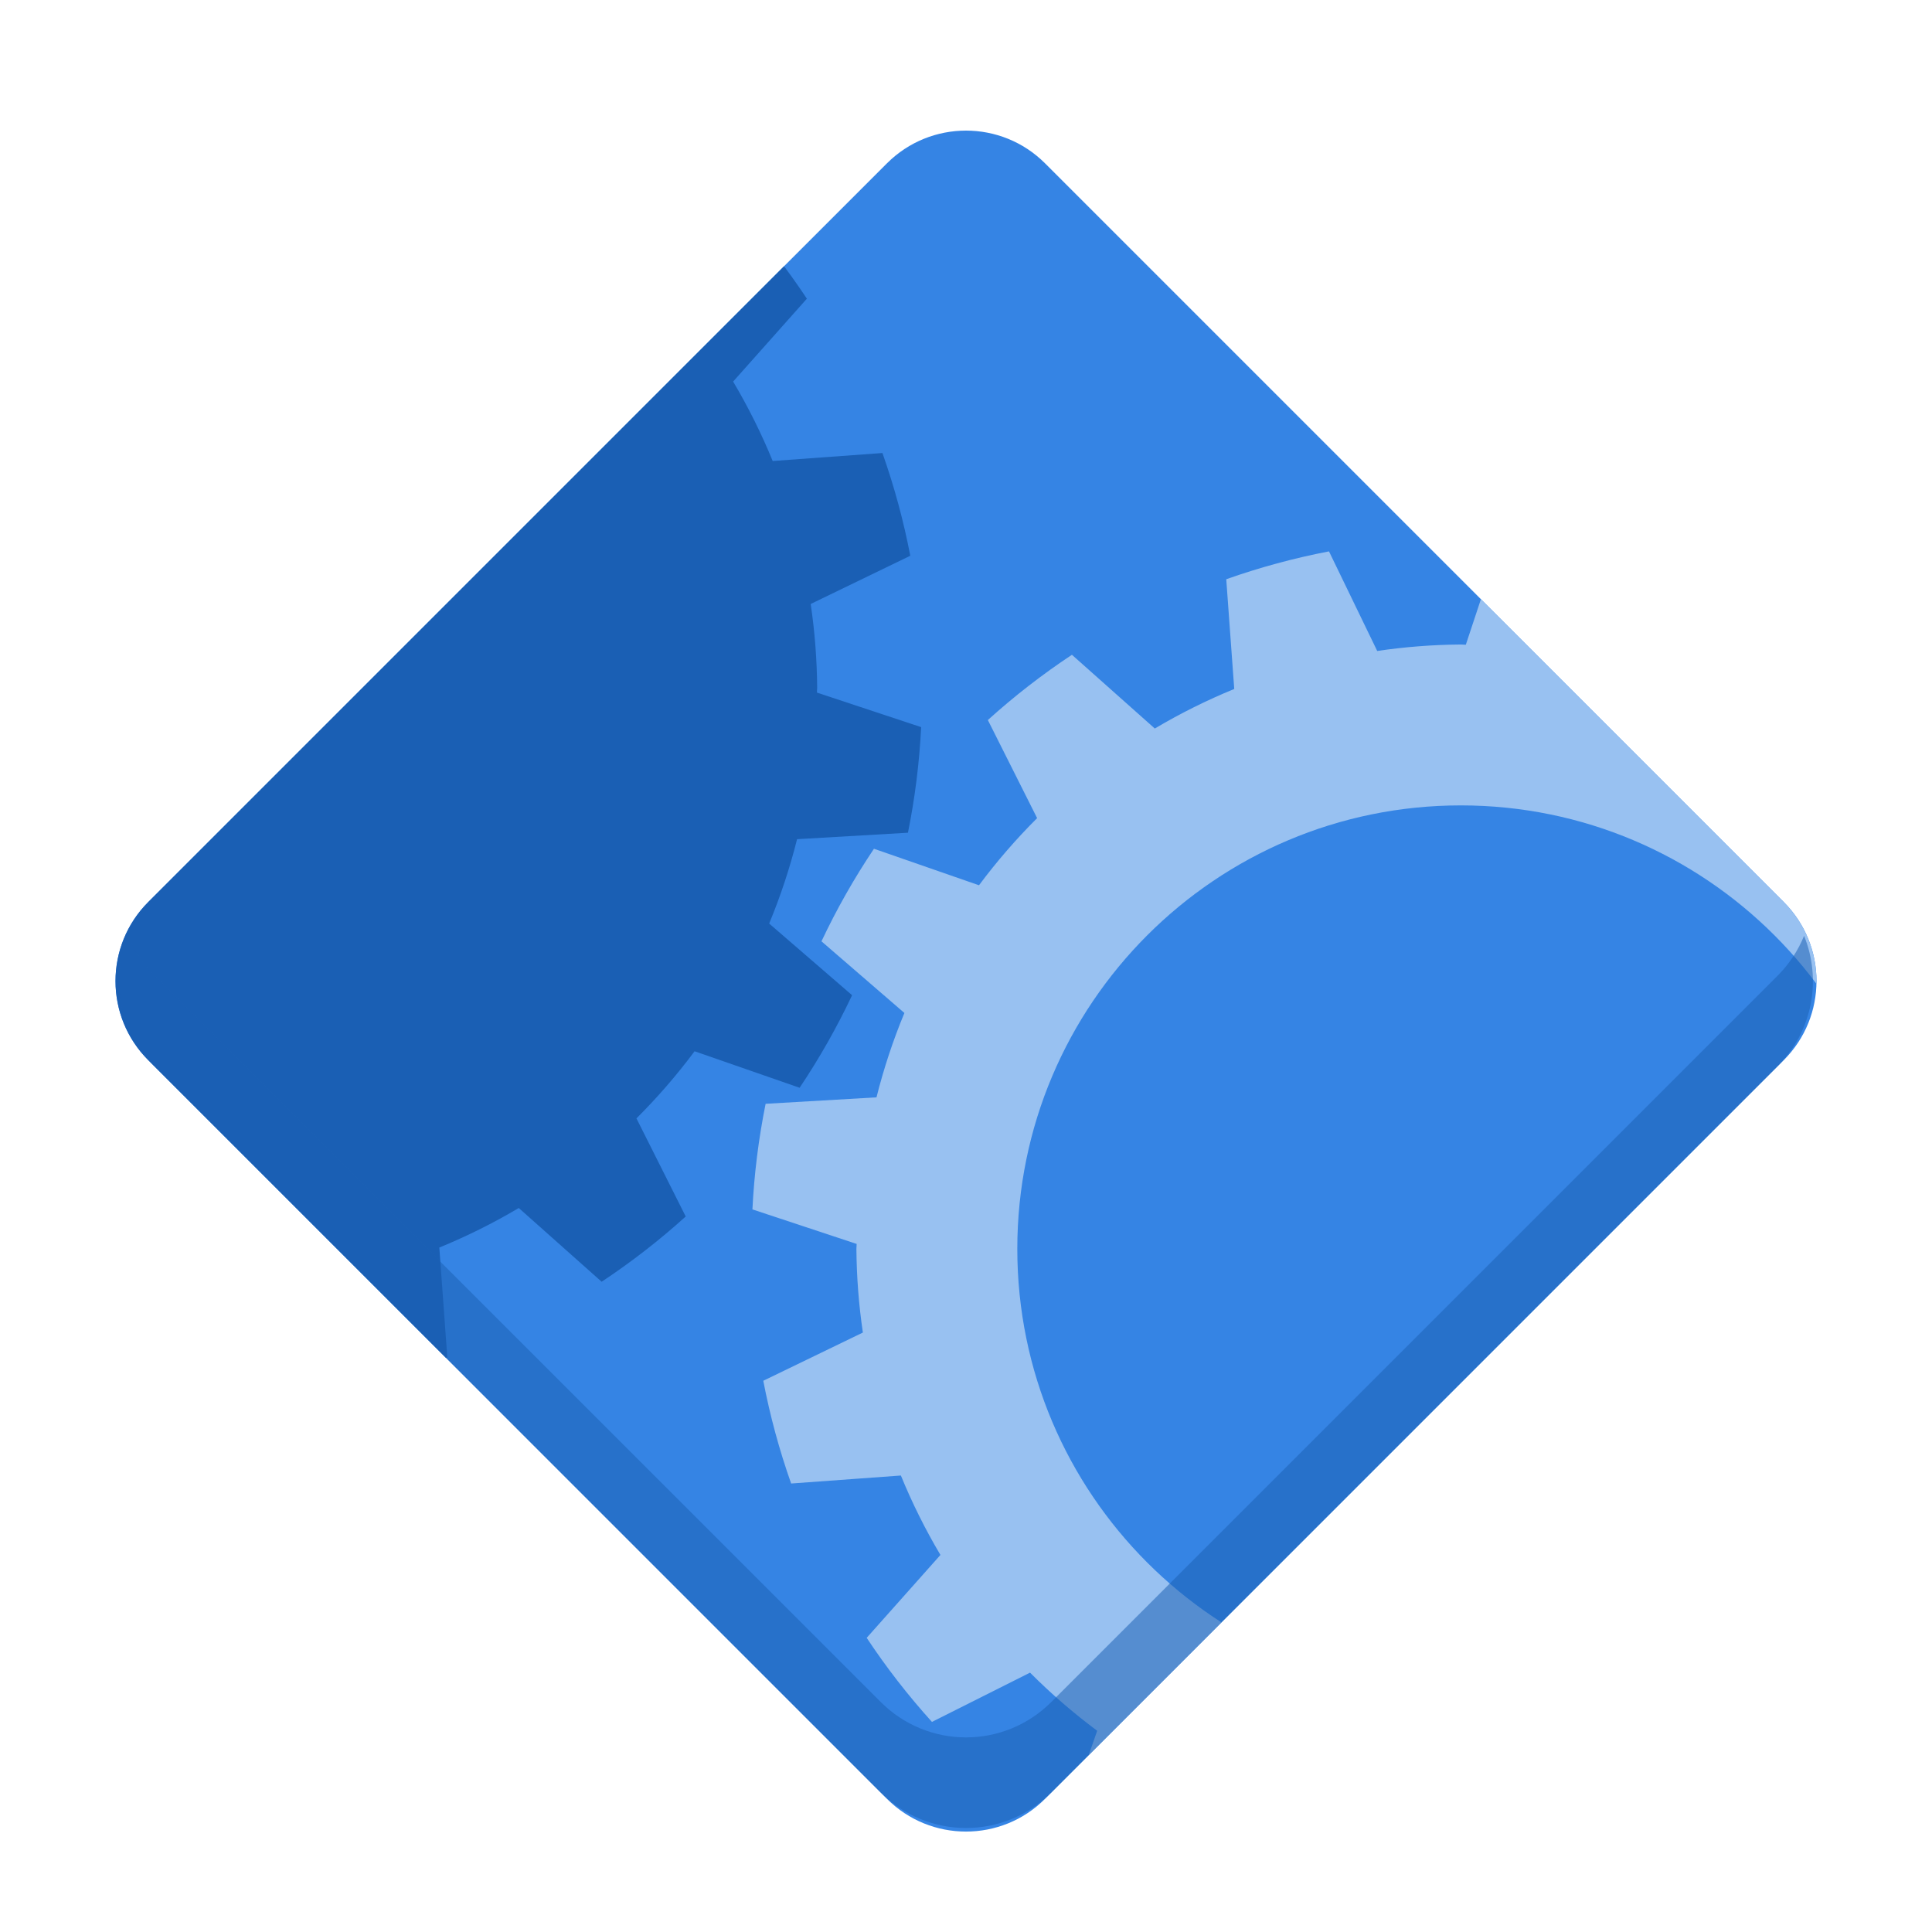
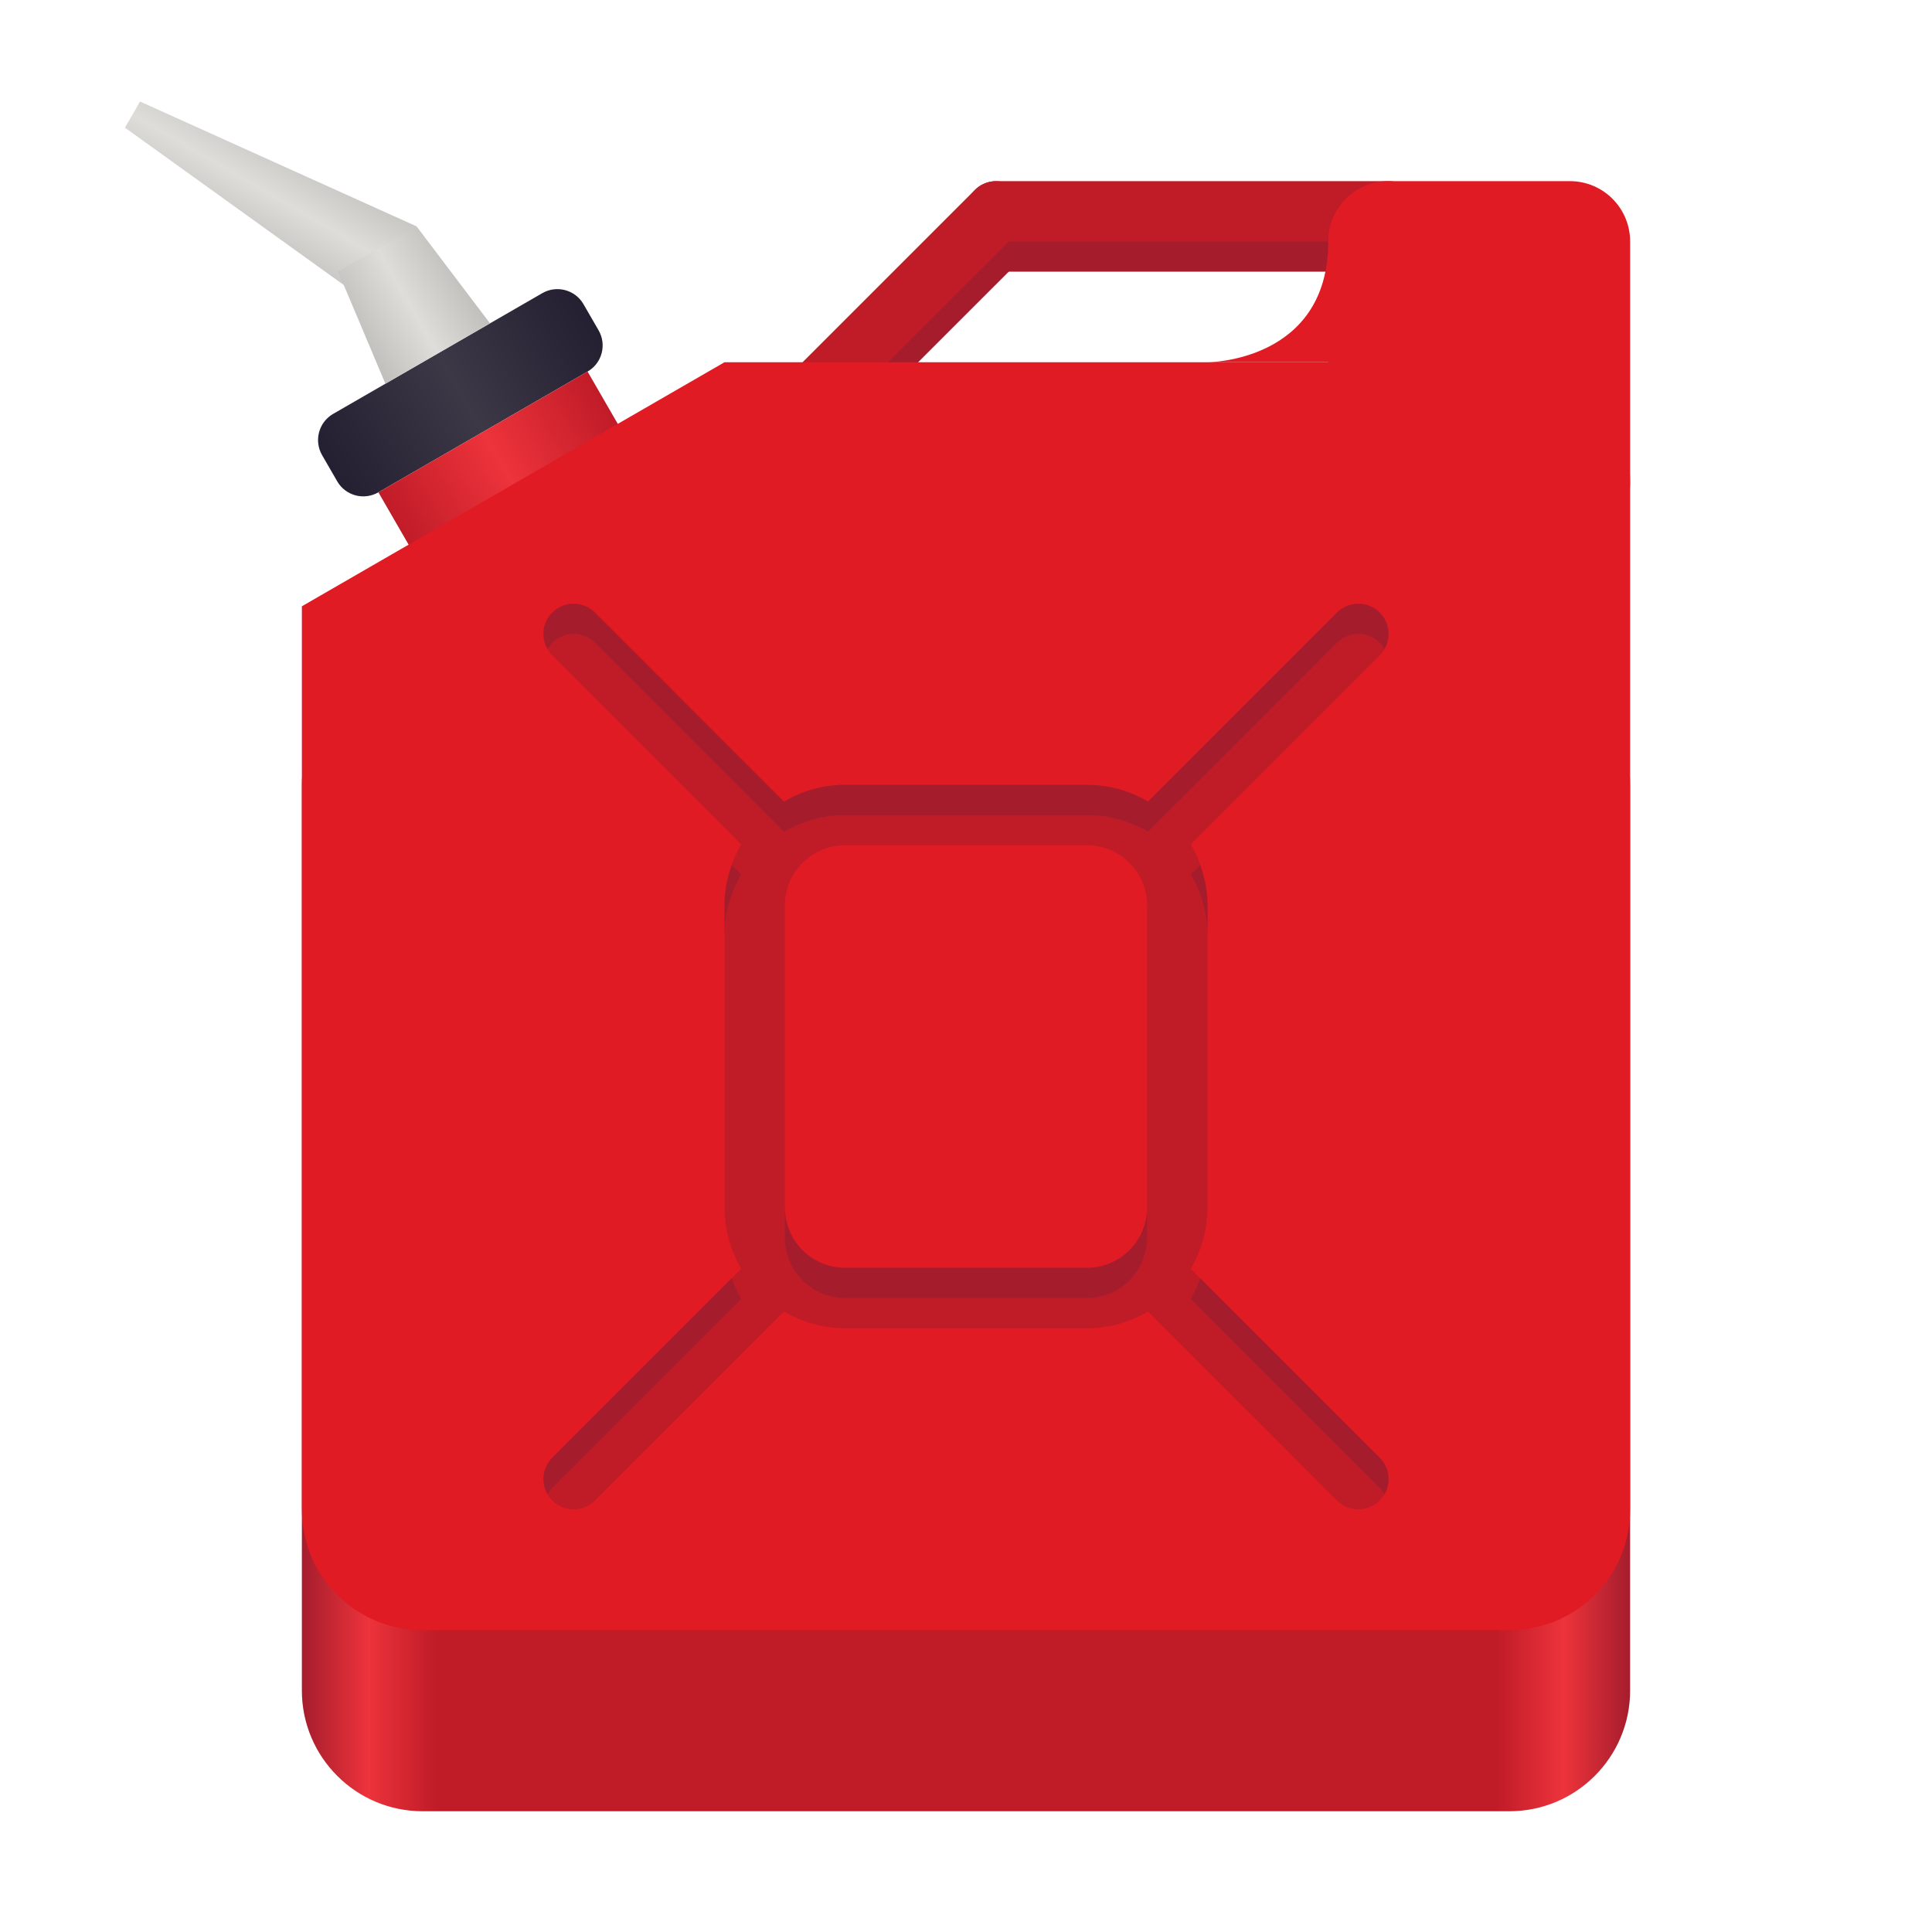
- <svg xmlns="http://www.w3.org/2000/svg" width="33.75mm" height="33.75mm" viewBox="0 0 33.75 33.75" version="1.1" id="svg974">
-   <defs id="defs968">
-     <clipPath clipPathUnits="userSpaceOnUse" id="clipPath18689">
-       <rect clip-path="none" transform="rotate(45)" ry="32" rx="32" y="123.999" x="486.037" height="362.943" width="362.943" id="rect18691" style="display:inline;opacity:1;vector-effect:none;fill:#4a86cf;fill-opacity:1;stroke:none;stroke-width:26.067;stroke-linecap:butt;stroke-linejoin:miter;stroke-miterlimit:4;stroke-dasharray:none;stroke-dashoffset:0;stroke-opacity:1;marker:none;marker-start:none;marker-mid:none;marker-end:none;paint-order:normal;enable-background:new" />
-     </clipPath>
-     <clipPath clipPathUnits="userSpaceOnUse" id="clipPath18689-3">
-       <rect clip-path="none" transform="rotate(45)" ry="32" rx="32" y="123.999" x="486.037" height="362.943" width="362.943" id="rect18691-6" style="display:inline;opacity:1;vector-effect:none;fill:#4a86cf;fill-opacity:1;stroke:none;stroke-width:26.067;stroke-linecap:butt;stroke-linejoin:miter;stroke-miterlimit:4;stroke-dasharray:none;stroke-dashoffset:0;stroke-opacity:1;marker:none;marker-start:none;marker-mid:none;marker-end:none;paint-order:normal;enable-background:new" />
-     </clipPath>
-   </defs>
-   <g id="layer1" transform="translate(-61.81982,-103.944)">
-     <g transform="matrix(0.2636723,0,0,0.2636723,61.81982,-529.397)" style="display:inline;stroke-width:0.25;enable-background:new" id="g1836">
-       <g transform="matrix(0.25,0,0,0.25,0,2295)" id="g18818" style="stroke-width:0.25">
-         <g style="stroke-width:0.27" transform="matrix(0.9260519,0,0,0.9260519,18.93073,50.87633)" id="g18590">
-           <g style="stroke-width:0.27" id="g18681" clip-path="url(#clipPath18689-3)">
-             <rect style="opacity:1;vector-effect:none;fill:#3584e4;fill-opacity:1;stroke:none;stroke-width:8.221;stroke-linecap:butt;stroke-linejoin:miter;stroke-miterlimit:4;stroke-dasharray:none;stroke-dashoffset:0;stroke-opacity:1;marker:none;marker-start:none;marker-mid:none;marker-end:none;paint-order:normal" id="rect18571" width="424" height="424" x="458.337" y="90.642" rx="10.092" ry="10.092" transform="matrix(0.6052817,0.6052817,-0.6052817,0.6052817,33.44063,99.07363)" clip-path="none" />
-             <circle style="opacity:1;vector-effect:none;fill:#f66151;fill-opacity:1;stroke:none;stroke-width:7.037;stroke-linecap:butt;stroke-linejoin:miter;stroke-miterlimit:4;stroke-dasharray:none;stroke-dashoffset:0;stroke-opacity:1;marker:none;marker-start:none;marker-mid:none;marker-end:none;paint-order:normal" id="path18706" cx="0" cy="0" r="0" transform="translate(0,-212)" />
-             <circle style="opacity:1;vector-effect:none;fill:#f66151;fill-opacity:1;stroke:none;stroke-width:7.037;stroke-linecap:butt;stroke-linejoin:miter;stroke-miterlimit:4;stroke-dasharray:none;stroke-dashoffset:0;stroke-opacity:1;marker:none;marker-start:none;marker-mid:none;marker-end:none;paint-order:normal" id="path18708" cx="0" cy="0" r="0" transform="translate(0,-212)" />
-             <path style="display:inline;opacity:1;vector-effect:none;fill:#98c1f1;fill-opacity:1;stroke:none;stroke-width:7.037;stroke-linecap:butt;stroke-linejoin:miter;stroke-miterlimit:4;stroke-dasharray:none;stroke-dashoffset:0;stroke-opacity:1;marker:none;marker-start:none;marker-mid:none;marker-end:none;paint-order:normal;enable-background:new" d="m 408.92,561.918 -9.886,29.829 a 172.971,172.971 0 0 0 -1.427,-0.071 172.971,172.971 0 0 0 -23.929,1.852 l -13.801,-28.501 a 203.293,203.293 0 0 0 -29.401,7.972 l 2.286,31.405 a 172.971,172.971 0 0 0 -22.732,11.319 l -23.718,-21.103 a 203.293,203.293 0 0 0 -24.059,18.674 l 14.099,28.073 a 172.971,172.971 0 0 0 -16.636,19.211 l -30.058,-10.448 a 203.293,203.293 0 0 0 -15.017,26.488 l 23.73,20.507 a 172.971,172.971 0 0 0 -7.985,24.143 l -31.73,1.849 a 203.293,203.293 0 0 0 -3.778,30.217 l 29.829,9.886 a 172.971,172.971 0 0 0 -0.071,1.427 172.971,172.971 0 0 0 1.852,23.929 l -28.501,13.801 a 203.293,203.293 0 0 0 7.972,29.401 l 31.405,-2.286 a 172.971,172.971 0 0 0 11.319,22.732 l -21.103,23.718 a 203.293,203.293 0 0 0 18.674,24.059 l 28.073,-14.099 a 172.971,172.971 0 0 0 19.211,16.636 l -10.448,30.058 a 203.293,203.293 0 0 0 26.488,15.017 l 20.507,-23.73 a 172.971,172.971 0 0 0 24.143,7.985 l 1.849,31.73 a 203.293,203.293 0 0 0 30.217,3.778 l 9.886,-29.829 a 172.971,172.971 0 0 0 1.427,0.071 172.971,172.971 0 0 0 23.929,-1.852 l 13.801,28.501 a 203.293,203.293 0 0 0 29.401,-7.972 l -2.286,-31.405 a 172.971,172.971 0 0 0 22.732,-11.319 l 23.718,21.103 A 203.293,203.293 0 0 0 532.96,916 l -14.099,-28.073 a 172.971,172.971 0 0 0 16.636,-19.211 l 30.058,10.448 a 203.293,203.293 0 0 0 15.017,-26.488 l -23.73,-20.507 a 172.971,172.971 0 0 0 7.985,-24.143 l 31.73,-1.849 a 203.293,203.293 0 0 0 3.778,-30.217 l -29.829,-9.886 a 172.971,172.971 0 0 0 0.071,-1.427 172.971,172.971 0 0 0 -1.852,-23.929 l 28.501,-13.801 a 203.293,203.293 0 0 0 -7.972,-29.401 l -31.405,2.286 a 172.971,172.971 0 0 0 -11.319,-22.732 l 21.103,-23.718 a 203.293,203.293 0 0 0 -18.674,-24.059 l -28.073,14.099 a 172.971,172.971 0 0 0 -19.211,-16.636 l 10.448,-30.058 A 203.293,203.293 0 0 0 485.636,581.681 l -20.507,23.73 a 172.971,172.971 0 0 0 -24.143,-7.985 l -1.849,-31.73 a 203.293,203.293 0 0 0 -30.217,-3.778 z M 397.607,637.722 A 126.926,126.926 0 0 1 524.532,764.647 126.926,126.926 0 0 1 397.607,891.572 126.926,126.926 0 0 1 270.682,764.647 126.926,126.926 0 0 1 397.607,637.722 Z" id="path18717-4" />
-             <path id="path18758" d="m 51.748,401.284 -9.886,29.829 c -0.476,-0.026 -0.951,-0.05 -1.427,-0.071 -8.01,0.062 -16.005,0.681 -23.929,1.852 L 2.706,404.392 c -9.986,1.918 -19.814,4.583 -29.401,7.972 l 2.286,31.405 c -7.844,3.211 -15.442,6.994 -22.732,11.319 l -23.718,-21.103 c -8.475,5.614 -16.518,11.857 -24.059,18.674 l 14.099,28.073 c -6.009,5.987 -11.569,12.408 -16.636,19.211 l -30.058,-10.448 c -5.661,8.442 -10.68,17.296 -15.017,26.488 l 23.73,20.507 c -3.25,7.841 -5.919,15.91 -7.985,24.143 l -31.73,1.849 c -2.013,9.964 -3.276,20.064 -3.778,30.217 l 29.829,9.886 c -0.026,0.476 -0.05,0.951 -0.071,1.427 0.062,8.01 0.681,16.005 1.852,23.929 l -28.501,13.801 c 1.918,9.986 4.583,19.814 7.972,29.401 l 31.405,-2.286 c 3.211,7.844 6.994,15.442 11.319,22.732 l -21.103,23.718 c 5.614,8.475 11.857,16.518 18.674,24.059 l 28.073,-14.099 c 5.987,6.009 12.408,11.569 19.211,16.636 l -10.448,30.058 c 8.442,5.661 17.296,10.68 26.488,15.017 l 20.507,-23.73 c 7.841,3.25 15.91,5.919 24.143,7.985 l 1.849,31.73 c 9.964,2.013 20.064,3.276 30.217,3.778 l 9.886,-29.829 c 0.476,0.026 0.951,0.05 1.427,0.071 8.01,-0.062 16.005,-0.681 23.929,-1.852 l 13.801,28.501 c 9.986,-1.918 19.814,-4.583 29.401,-7.972 l -2.286,-31.405 c 7.844,-3.211 15.442,-6.994 22.732,-11.319 l 23.718,21.103 c 8.475,-5.614 16.518,-11.857 24.059,-18.674 l -14.099,-28.073 c 6.009,-5.987 11.569,-12.408 16.636,-19.211 l 30.058,10.448 c 5.661,-8.442 10.68,-17.296 15.017,-26.488 l -23.73,-20.507 c 3.25,-7.841 5.919,-15.91 7.985,-24.143 l 31.73,-1.849 c 2.013,-9.964 3.276,-20.064 3.778,-30.217 l -29.829,-9.886 c 0.026,-0.476 0.05,-0.951 0.071,-1.427 -0.062,-8.01 -0.681,-16.005 -1.852,-23.929 l 28.501,-13.801 c -1.918,-9.986 -4.583,-19.814 -7.972,-29.401 l -31.405,2.286 c -3.211,-7.844 -6.994,-15.442 -11.319,-22.732 l 21.103,-23.718 c -5.614,-8.475 -11.857,-16.518 -18.674,-24.059 l -28.073,14.099 c -5.987,-6.009 -12.408,-11.569 -19.211,-16.636 l 10.448,-30.058 c -8.442,-5.661 -17.296,-10.68 -26.488,-15.017 l -20.507,23.73 c -7.841,-3.25 -15.91,-5.919 -24.143,-7.985 l -1.849,-31.73 c -9.964,-2.013 -20.064,-3.276 -30.217,-3.778 z" style="display:inline;opacity:1;vector-effect:none;fill:#1a5fb4;fill-opacity:1;stroke:none;stroke-width:7.037;stroke-linecap:butt;stroke-linejoin:miter;stroke-miterlimit:4;stroke-dasharray:none;stroke-dashoffset:0;stroke-opacity:1;marker:none;marker-start:none;marker-mid:none;marker-end:none;paint-order:normal;enable-background:new" />
-           </g>
-         </g>
-         <path style="display:inline;opacity:0.534;vector-effect:none;fill:#1a5fb4;fill-opacity:1;stroke:none;stroke-width:1.629;stroke-linecap:butt;stroke-linejoin:miter;stroke-miterlimit:4;stroke-dasharray:none;stroke-dashoffset:0;stroke-opacity:1;marker:none;marker-start:none;marker-mid:none;marker-end:none;paint-order:normal;enable-background:new" clip-path="none" d="m 8.477,2676 c -1.171,2.887 -0.583,6.308 1.766,8.656 l 48.102,48.102 c 3.134,3.134 8.179,3.134 11.312,0 l 48.102,-48.102 c 2.348,-2.348 2.937,-5.77 1.766,-8.656 -0.392,0.966 -0.98,1.871 -1.766,2.656 l -48.102,48.102 c -3.134,3.134 -8.179,3.134 -11.312,0 L 10.242,2678.656 C 9.457,2677.871 8.868,2676.965 8.477,2676 Z" transform="matrix(4,0,0,4,0,-10028)" id="rect18571-6" />
-       </g>
-       <rect y="2402" x="-1.5000001e-06" height="128" width="128" id="rect9125-7-2" style="display:inline;opacity:1;vector-effect:none;fill:none;fill-opacity:1;stroke:none;stroke-width:1.25;stroke-linecap:butt;stroke-linejoin:miter;stroke-miterlimit:4;stroke-dasharray:none;stroke-dashoffset:0;stroke-opacity:1;marker:none;marker-start:none;marker-mid:none;marker-end:none;paint-order:normal;enable-background:new" />
-     </g>
-   </g>
+ <svg xmlns="http://www.w3.org/2000/svg" xmlns:xlink="http://www.w3.org/1999/xlink" height="128px" viewBox="0 0 128 128" width="128px">
+   <linearGradient id="a" gradientTransform="matrix(0.866025 -0.5 0.5 0.866025 0.572261 -171.0334)" gradientUnits="userSpaceOnUse" x1="-82.609" x2="-62.609" y1="185.618" y2="185.618">
+     <stop offset="0" stop-color="#241f31" />
+     <stop offset="0.5" stop-color="#3d3846" />
+     <stop offset="1" stop-color="#241f31" />
+   </linearGradient>
+   <linearGradient id="b" gradientTransform="matrix(0.196428 0 0 0.342105 2.597287 273.7399)" gradientUnits="userSpaceOnUse" x1="88.596" x2="536.596" y1="-449.394" y2="-449.394">
+     <stop offset="0" stop-color="#a51d2d" />
+     <stop offset="0.05" stop-color="#ed333b" />
+     <stop offset="0.1" stop-color="#c01c28" />
+     <stop offset="0.9" stop-color="#c01c28" />
+     <stop offset="0.95" stop-color="#ed333b" />
+     <stop offset="1" stop-color="#a51d2d" />
+   </linearGradient>
+   <linearGradient id="c" gradientTransform="matrix(0.866025 -0.5 0.4 0.69282 19.43405 -138.3638)" gradientUnits="userSpaceOnUse" x1="-80.609" x2="-64.609" y1="193.618" y2="193.618">
+     <stop offset="0" stop-color="#c01c28" />
+     <stop offset="0.5" stop-color="#ed333b" />
+     <stop offset="1" stop-color="#c01c28" />
+   </linearGradient>
+   <linearGradient id="d" gradientUnits="userSpaceOnUse">
+     <stop offset="0" stop-color="#c0bfbc" />
+     <stop offset="0.5" stop-color="#deddda" />
+     <stop offset="1" stop-color="#c0bfbc" />
+   </linearGradient>
+   <linearGradient id="e" gradientTransform="matrix(0.5 -0.866025 0.866025 0.5 -140.5711 -101.7279)" x1="-24" x2="-16" xlink:href="#d" y1="200" y2="200" />
+   <linearGradient id="f" gradientTransform="matrix(0.866025 -0.5 0.5 0.866025 -55.67949 -163.2464)" x1="-24" x2="-16" xlink:href="#d" y1="200" y2="200" />
+   <path d="m 22.07 27.422 l 13.859 -8 c 0.957 -0.551 2.18 -0.223 2.73 0.734 l 1 1.73 c 0.551 0.957 0.227 2.18 -0.73 2.73 l -13.859 8 c -0.957 0.555 -2.18 0.227 -2.73 -0.73 l -1 -1.73 c -0.551 -0.957 -0.227 -2.18 0.73 -2.734 z m 0 0" fill="url(#a)" />
+   <path d="m 28 44 h 72 c 4.418 0 8 3.582 8 8 v 60 c 0 4.418 -3.582 8 -8 8 h -72 c -4.418 0 -8 -3.582 -8 -8 v -60 c 0 -4.418 3.582 -8 8 -8 z m 0 0" fill="url(#b)" />
+   <path d="m 46.199 32.973 l 18.387 -18.387 c 0.777 -0.777 2.047 -0.777 2.828 0 c 0.781 0.781 0.781 2.051 0 2.832 l -18.387 18.383 c -0.781 0.781 -2.047 0.781 -2.828 0 s -0.781 -2.047 0 -2.828 z m 0 0" fill="#a51d2d" />
+   <path d="m 66 14 h 26 c 1.105 0 2 0.895 2 2 s -0.895 2 -2 2 h -26 c -1.105 0 -2 -0.895 -2 -2 s 0.895 -2 2 -2 z m 0 0" fill="#a51d2d" />
+   <path d="m 46.199 30.973 l 18.387 -18.387 c 0.777 -0.777 2.047 -0.777 2.828 0 c 0.781 0.781 0.781 2.051 0 2.832 l -18.387 18.383 c -0.781 0.781 -2.047 0.781 -2.828 0 s -0.781 -2.047 0 -2.828 z m 0 0" fill="#c01c28" />
+   <path d="m 25.07 32.617 l 13.859 -8 l 4 6.93 l -13.859 8 z m 0 0" fill="url(#c)" />
+   <path d="m 20 40.168 v 59.832 c 0 4.434 3.566 8 8 8 h 72 c 4.434 0 8 -3.566 8 -8 v -68.059 c 0 -4.434 -3.566 -7.941 -8 -7.941 h -52 z m 0 0" fill="#e01b24" />
+   <path d="m 38 40 c -0.508 0 -1.02 0.195 -1.41 0.586 c -0.785 0.785 -0.785 2.047 0 2.832 l 12.52 12.52 c -0.699 1.191 -1.109 2.574 -1.109 4.062 v 20 c 0 1.488 0.41 2.871 1.109 4.062 l -12.52 12.52 c -0.785 0.785 -0.785 2.047 0 2.832 c 0.781 0.781 2.043 0.781 2.828 0 l 12.52 -12.527 c 1.191 0.703 2.574 1.113 4.062 1.113 h 16 c 1.488 0 2.871 -0.41 4.062 -1.109 l 12.52 12.523 c 0.785 0.781 2.047 0.781 2.828 0 c 0.785 -0.785 0.785 -2.047 0 -2.832 l -12.52 -12.52 c 0.699 -1.191 1.109 -2.578 1.109 -4.062 v -20 c 0 -1.484 -0.41 -2.871 -1.109 -4.062 l 12.52 -12.52 c 0.785 -0.785 0.785 -2.047 0 -2.832 c -0.781 -0.781 -2.043 -0.781 -2.828 0 l -12.52 12.523 c -1.191 -0.699 -2.574 -1.109 -4.062 -1.109 h -16 c -1.488 0 -2.871 0.41 -4.062 1.113 l -12.52 -12.527 c -0.395 -0.391 -0.906 -0.586 -1.418 -0.586 z m 18 16 h 16 c 2.215 0 4 1.785 4 4 v 20 c 0 2.215 -1.785 4 -4 4 h -16 c -2.215 0 -4 -1.785 -4 -4 v -20 c 0 -2.215 1.785 -4 4 -4 z m 0 0" fill="#c01c28" />
+   <path d="m 66 12 h 26 c 1.105 0 2 0.895 2 2 s -0.895 2 -2 2 h -26 c -1.105 0 -2 -0.895 -2 -2 s 0.895 -2 2 -2 z m 0 0" fill="#c01c28" />
+   <path d="m 92 12 c -2.215 0 -4 1.785 -4 4 c 0 8 -8 8 -8 8 h 8 v 8 c 0 2.215 1.785 4 4 4 h 12 c 2.215 0 4 -1.785 4 -4 v -16 c 0 -2.215 -1.785 -4 -4 -4 z m 0 0" fill="#e01b24" />
+   <path d="m 38 40 c -0.508 0 -1.02 0.195 -1.41 0.586 c -0.66 0.66 -0.758 1.648 -0.312 2.414 c 0.086 -0.145 0.184 -0.285 0.312 -0.414 c 0.391 -0.391 0.902 -0.586 1.41 -0.586 c 0.512 0 1.023 0.195 1.418 0.586 l 12.52 12.527 c 1.191 -0.703 2.574 -1.113 4.062 -1.113 h 16 c 1.488 0 2.871 0.41 4.062 1.109 l 12.52 -12.523 c 0.785 -0.781 2.047 -0.781 2.828 0 c 0.129 0.129 0.227 0.27 0.312 0.414 c 0.445 -0.766 0.348 -1.754 -0.312 -2.414 c -0.781 -0.781 -2.043 -0.781 -2.828 0 l -12.52 12.523 c -1.191 -0.699 -2.574 -1.109 -4.062 -1.109 h -16 c -1.488 0 -2.871 0.41 -4.062 1.113 l -12.52 -12.527 c -0.395 -0.391 -0.906 -0.586 -1.418 -0.586 z m 10.484 17.312 c -0.305 0.84 -0.484 1.738 -0.484 2.688 v 2 c 0 -1.488 0.41 -2.871 1.109 -4.062 z m 31.031 0 l -0.625 0.625 c 0.699 1.191 1.109 2.578 1.109 4.062 v -2 c 0 -0.945 -0.184 -1.844 -0.484 -2.688 z m -27.516 22.688 v 2 c 0 2.215 1.785 4 4 4 h 16 c 2.215 0 4 -1.785 4 -4 v -2 c 0 2.215 -1.785 4 -4 4 h -16 c -2.215 0 -4 -1.785 -4 -4 z m 27.516 4.688 c -0.172 0.477 -0.371 0.941 -0.625 1.375 l 12.52 12.52 c 0.129 0.129 0.227 0.27 0.312 0.418 c 0.445 -0.77 0.348 -1.758 -0.312 -2.418 z m -31.031 0 l -11.895 11.895 c -0.66 0.66 -0.758 1.648 -0.312 2.418 c 0.086 -0.148 0.184 -0.289 0.312 -0.418 l 12.52 -12.52 c -0.254 -0.43 -0.457 -0.895 -0.625 -1.375 z m 0 0" fill="#a51d2d" />
+   <path d="m 8.277 8.457 l 1 -1.73 l 18.32 8.27 l -3 5.195 z m 0 0" fill="url(#e)" />
+   <path d="m 22.402 17.996 l 5.195 -3 l 4.867 6.426 l -6.93 4 z m 0 0" fill="url(#f)" />
</svg>
